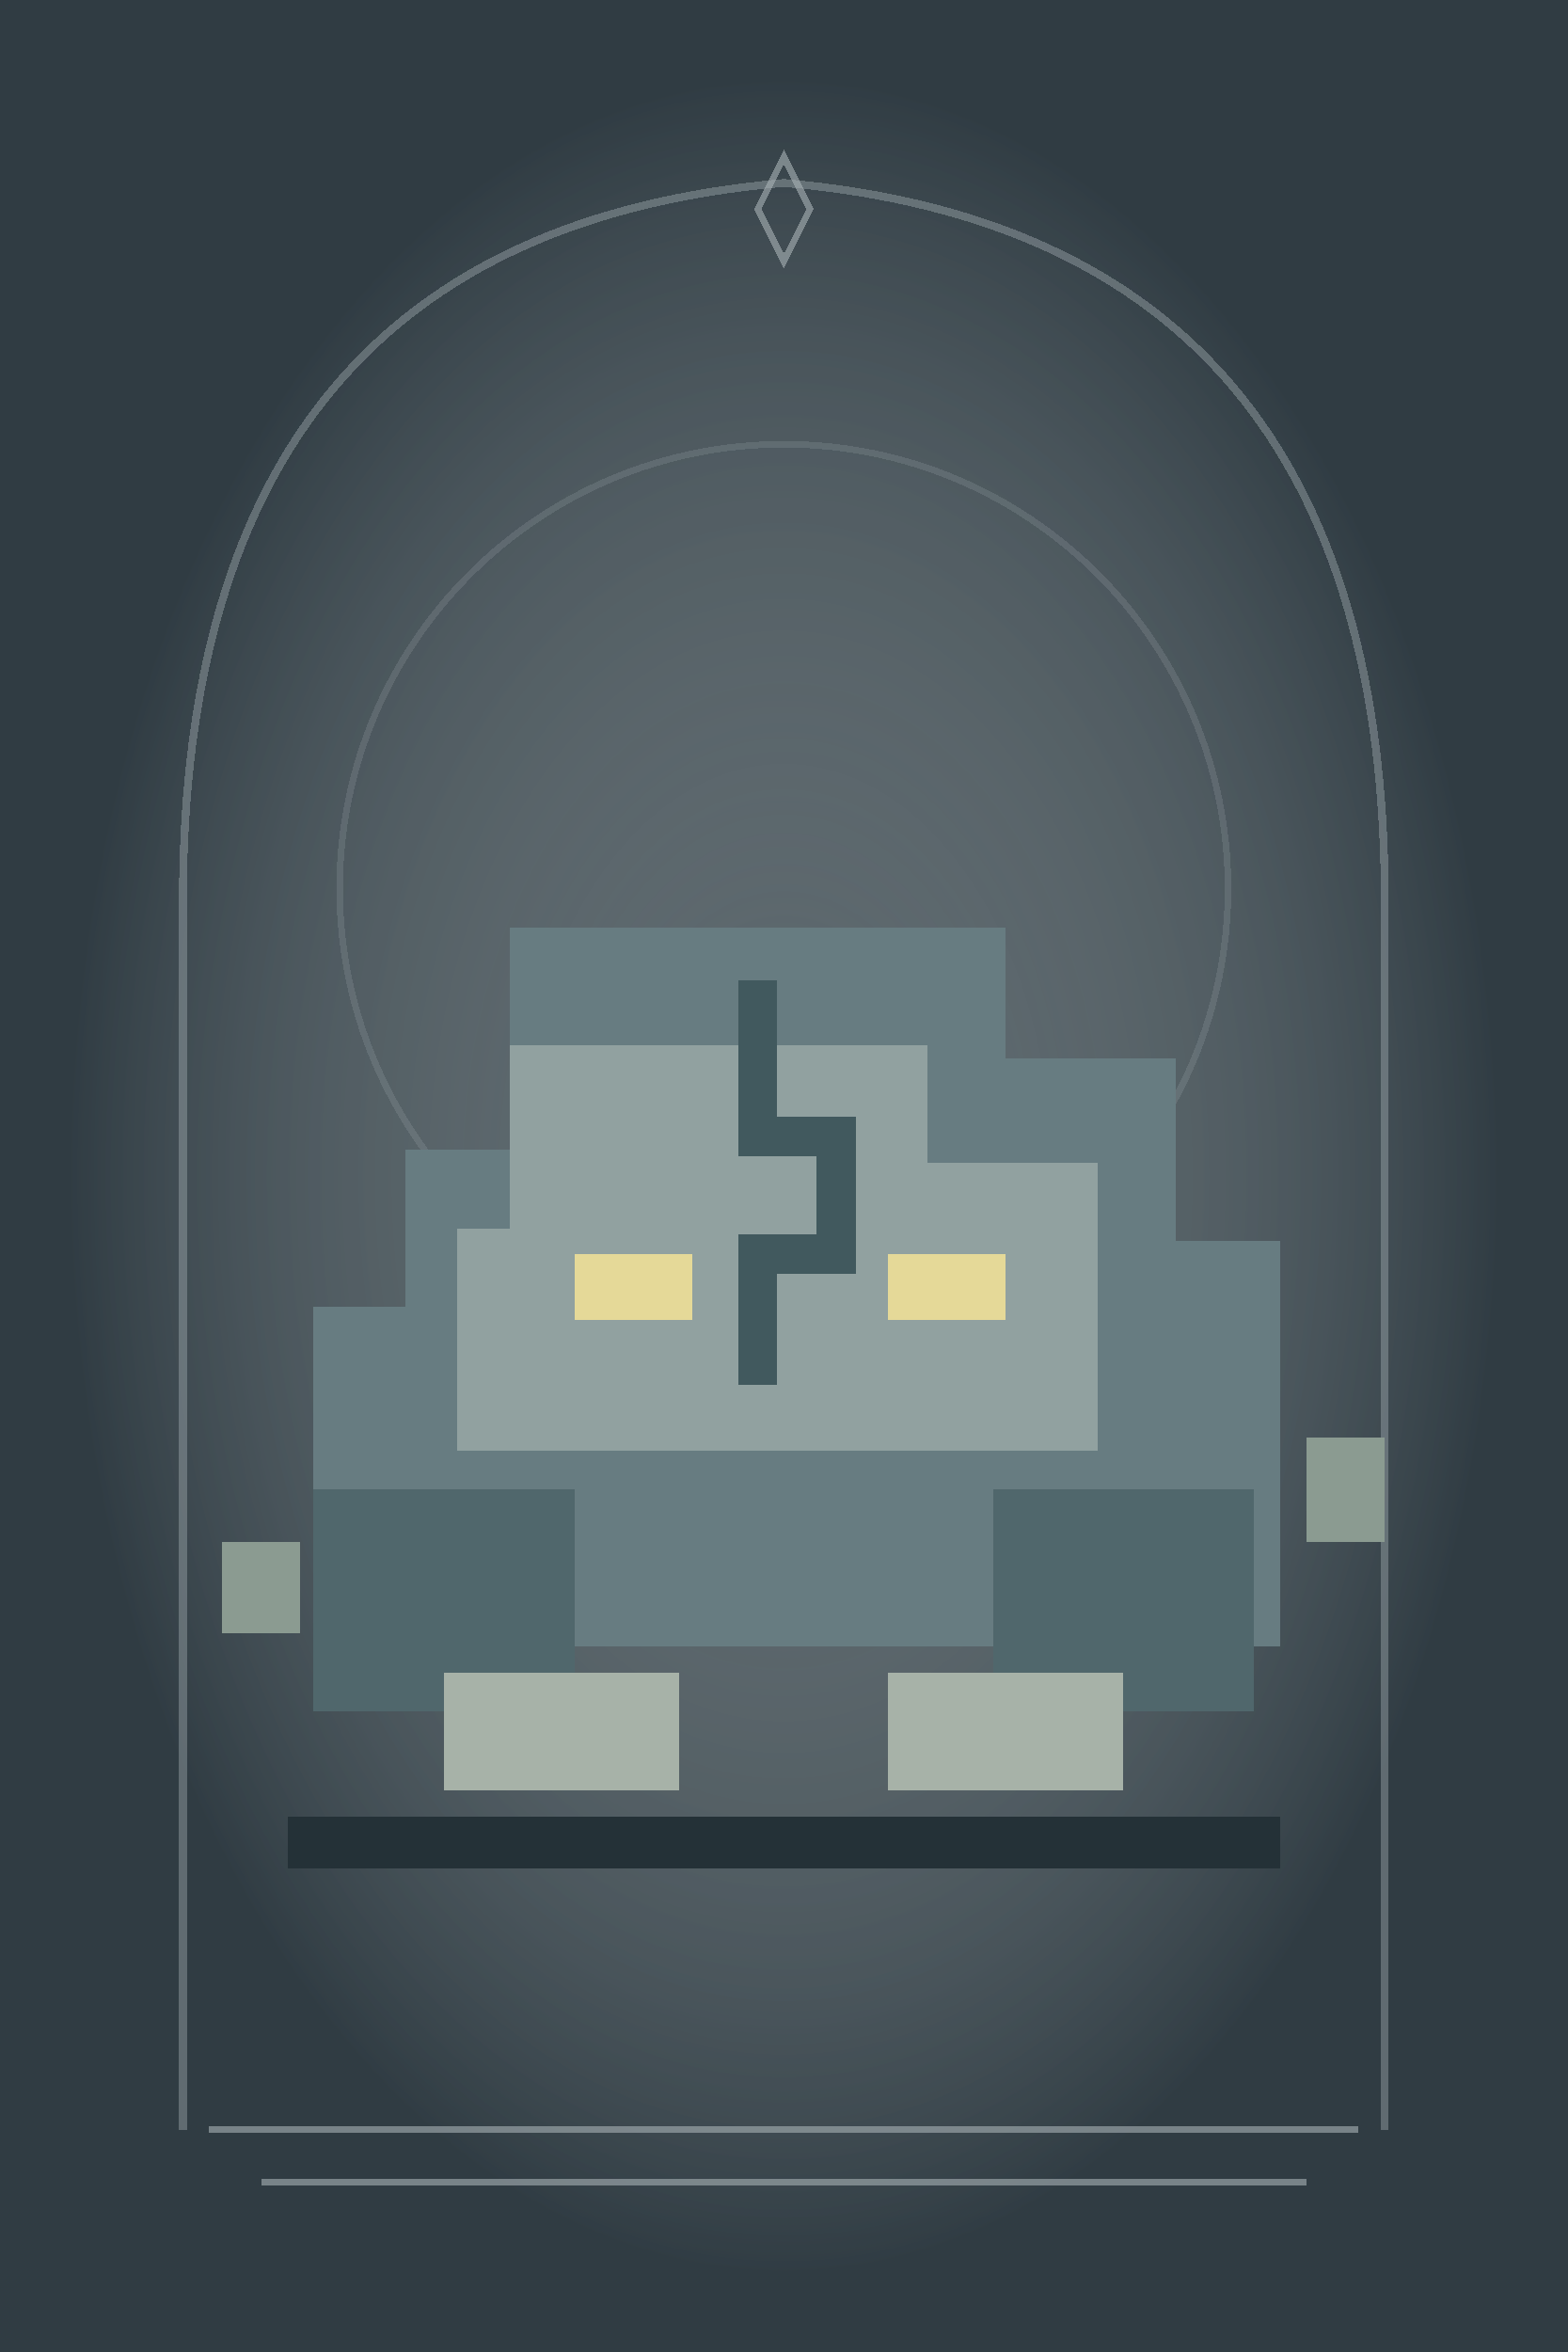
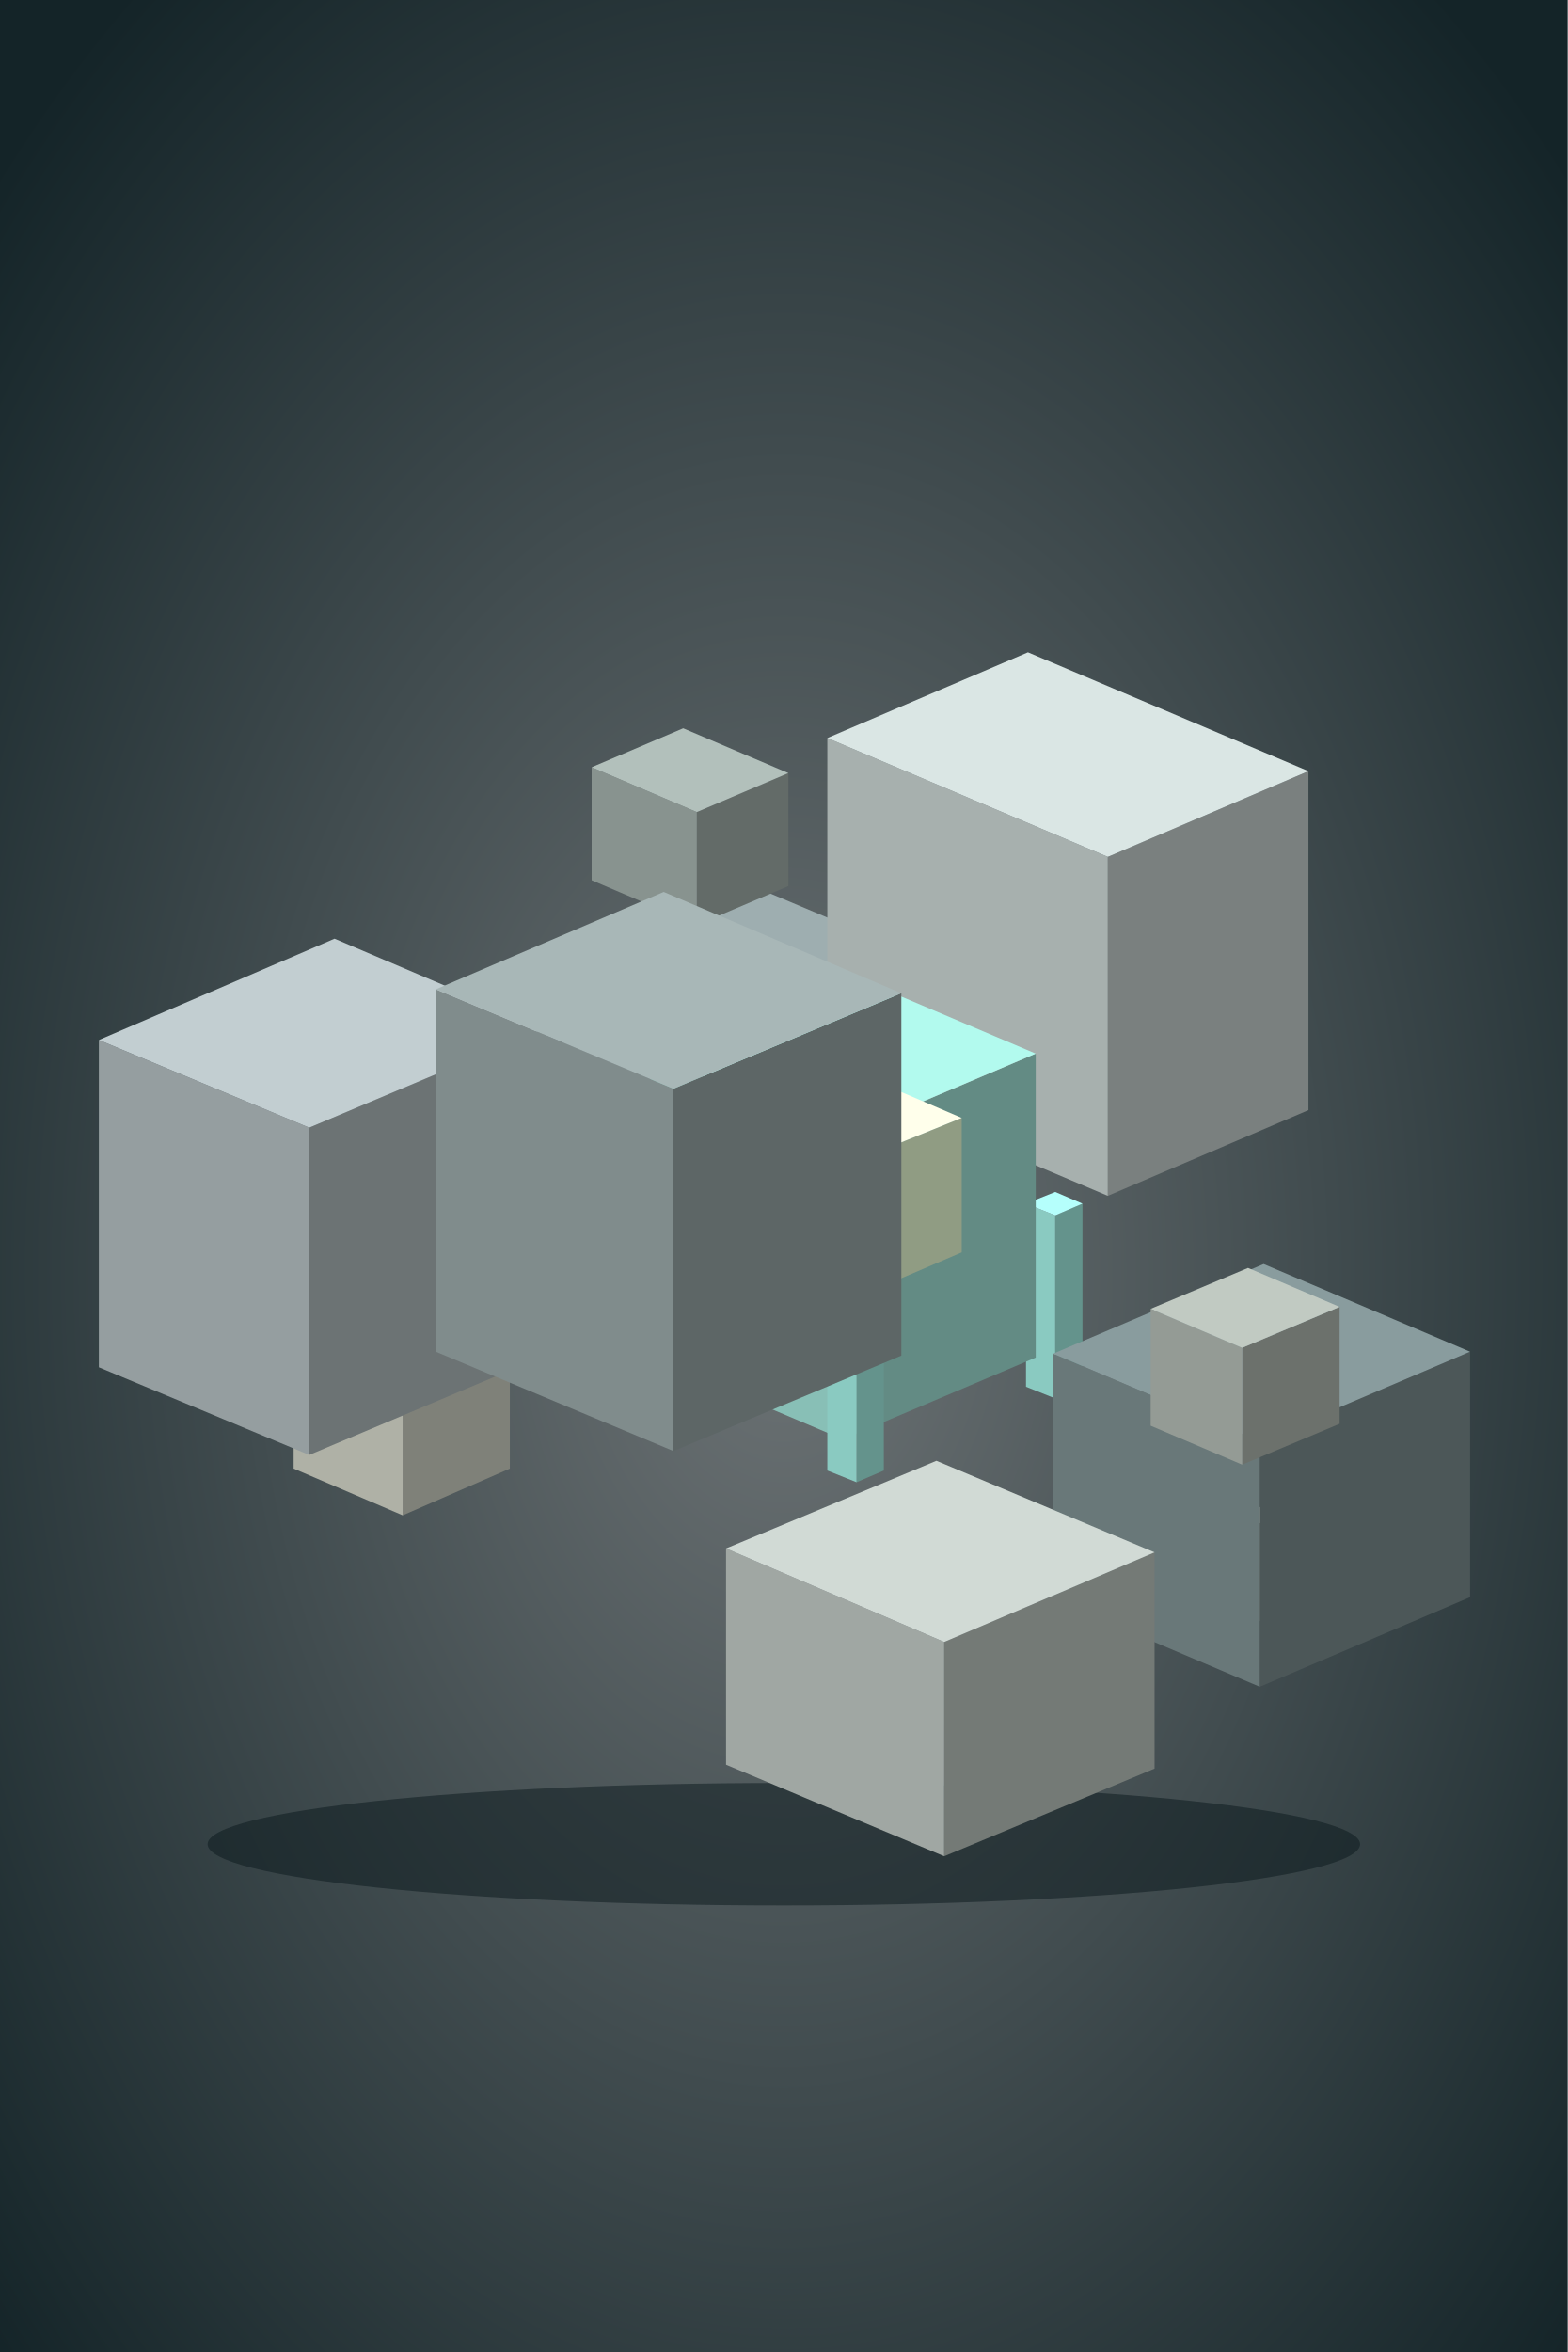
- <svg xmlns="http://www.w3.org/2000/svg" width="600" height="900" viewBox="0 0 120 180" shape-rendering="crispEdges">
+ <svg xmlns="http://www.w3.org/2000/svg" width="600" height="900" viewBox="0 0 256 384" data-art-style="isometric-voxel-v3">
  <defs>
-     <radialGradient id="glow">
-       <stop stop-color="#a9b3b6" stop-opacity=".32" />
-       <stop offset="1" stop-color="#303c43" />
+     <radialGradient id="chamber" cx="50%" cy="54%" r="68%">
+       <stop stop-color="#6e7476" />
+       <stop offset="1" stop-color="#142428" />
    </radialGradient>
  </defs>
-   <rect width="120" height="180" fill="#303c43" />
-   <rect x="5" y="5" width="110" height="170" fill="url(#glow)" />
-   <path d="M14 163V69Q14 18 60 14Q106 18 106 69V163" fill="none" stroke="#a9b3b6" stroke-opacity=".4" stroke-width=".6" />
-   <circle cx="60" cy="68" r="34" fill="none" stroke="#a9b3b6" stroke-opacity=".2" stroke-width=".5" />
-   <path d="M31 88h8V71h38v10h13v14h8v31H24v-26h7z" fill="#677c81" />
-   <path d="M39 80h32v9h13v22H35V94h4z" fill="#91a1a0" />
-   <path d="M24 114h20v17H24zm52 0h20v17H76z" fill="#50676c" />
-   <path d="M34 128h18v9H34zm34 0h18v9H68z" fill="#a7b2a8" />
-   <path d="M44 96h9v5h-9zm24 0h9v5h-9z" fill="#e5d998" />
-   <path d="M58 75v12h6v9h-6v10" fill="none" stroke="#41595e" stroke-width="3" />
-   <path d="M22 139h76v4H22z" fill="#243137" />
-   <path d="M17 118h6v7h-6zm83-8h6v8h-6z" fill="#8b9b91" />
-   <path d="M16 163h88m-84 4h80M60 12l2 4-2 4-2-4z" fill="none" stroke="#a9b3b6" stroke-opacity=".6" stroke-width=".5" />
+   <path fill="url(#chamber)" d="M0 0h256v384H0z" />
+   <ellipse cx="128" cy="301.1" rx="94.1" ry="10" fill="#09171b" opacity=".5" />
+   <g data-enemy-model="pebble" transform="translate(-270.755 -605.022) scale(3.18069)">
+     <polygon points="136.6,256.1 126.7,260.3 126.7,245.3 136.6,241.1" fill="#586162" />
+     <polygon points="126.7,260.3 114.0,255.0 114.0,240.0 126.7,245.3" fill="#798587" />
+     <polygon points="124.0,235.8 136.6,241.1 126.7,245.3 114.0,240.0" fill="#9eaeb0" />
+     <polygon points="111.3,265.6 105.8,268.0 105.8,262.4 111.3,260.1" fill="#7f8179" />
+     <polygon points="105.8,268.0 100.2,265.6 100.2,260.1 105.8,262.4" fill="#afb1a6" />
+     <polygon points="105.8,257.7 111.3,260.1 105.8,262.4 100.2,260.1" fill="#e5e7d9" />
+     <polygon points="150.8,273.0 146.1,275.0 146.1,269.9 150.8,268.0" fill="#6d736f" />
+     <polygon points="146.1,275.0 139.8,272.3 139.8,267.3 146.1,269.9" fill="#969e98" />
+     <polygon points="144.5,265.3 150.8,268.0 146.1,269.9 139.8,267.3" fill="#c3cec7" />
+     <polygon points="152.3,247.2 142.0,251.6 142.0,234.2 152.3,229.8" fill="#7a807f" />
+     <polygon points="142.0,251.6 127.6,245.5 127.6,228.1 142.0,234.2" fill="#a7b0ae" />
+     <polygon points="137.9,223.7 152.3,229.8 142.0,234.2 127.6,228.1" fill="#dae6e4" />
+     <polygon points="113.1,259.8 101.0,264.9 101.0,248.1 113.1,243.0" fill="#6c7374" />
+     <polygon points="101.0,264.9 90.2,260.4 90.2,243.6 101.0,248.1" fill="#959ea0" />
+     <polygon points="102.3,238.4 113.1,243.0 101.0,248.1 90.2,243.6" fill="#c2ced1" />
+     <polygon points="125.6,235.7 120.9,237.7 120.9,231.9 125.6,229.9" fill="#636b68" />
+     <polygon points="120.9,237.7 115.5,235.4 115.5,229.6 120.9,231.9" fill="#88938f" />
+     <polygon points="120.2,227.6 125.6,229.9 120.9,231.9 115.5,229.6" fill="#b2c0bb" />
+     <polygon points="140.7,261.4 139.3,262.0 139.3,252.6 140.7,252.0" fill="#64938c" />
+     <polygon points="139.3,262.0 137.8,261.4 137.8,252.0 139.3,252.6" fill="#8acac1" />
+     <polygon points="139.3,251.4 140.7,252.0 139.3,252.6 137.8,252.0" fill="#b5fffc" />
+     <polygon points="138.3,259.9 128.4,264.1 128.4,248.5 138.3,244.3" fill="#638b84" />
+     <polygon points="128.4,264.1 118.5,259.9 118.5,244.3 128.4,248.5" fill="#88bfb6" />
+     <polygon points="128.4,240.1 138.3,244.3 128.4,248.5 118.5,244.3" fill="#b2faee" />
+     <polygon points="134.5,254.5 130.3,256.3 130.3,249.3 134.5,247.6" fill="#909c83" />
+     <polygon points="130.3,256.3 126.2,254.5 126.2,247.6 130.3,249.3" fill="#c6d7b4" />
+     <polygon points="130.3,245.8 134.5,247.6 130.3,249.3 126.2,247.6" fill="#ffffeb" />
+     <polygon points="160.6,272.2 149.8,276.8 149.8,264.2 160.6,259.6" fill="#4c5758" />
+     <polygon points="149.8,276.8 139.2,272.3 139.2,259.7 149.8,264.2" fill="#697879" />
+     <polygon points="150.0,255.1 160.6,259.6 149.8,264.2 139.2,259.7" fill="#899c9e" />
+     <polygon points="130.5,265.7 129.1,266.3 129.1,256.9 130.5,256.3" fill="#64938c" />
+     <polygon points="129.1,266.3 127.6,265.7 127.6,256.3 129.1,256.9" fill="#8acac1" />
+     <polygon points="129.1,255.7 130.5,256.3 129.1,256.9 127.6,256.3" fill="#b5fffc" />
+     <polygon points="131.4,259.8 119.7,264.7 119.7,246.1 131.4,241.2" fill="#5d6666" />
+     <polygon points="119.7,264.7 107.5,259.6 107.5,241.0 119.7,246.1" fill="#808c8c" />
+     <polygon points="119.2,236.0 131.4,241.2 119.7,246.1 107.5,241.0" fill="#a8b7b7" />
+     <polygon points="144.4,281.0 133.6,285.5 133.6,274.5 144.4,269.9" fill="#747a76" />
+     <polygon points="133.6,285.5 122.4,280.8 122.4,269.7 133.6,274.5" fill="#a0a7a3" />
+     <polygon points="133.2,265.2 144.4,269.9 133.6,274.5 122.4,269.7" fill="#d1dad5" />
+     <polygon points="153.9,263.3 148.9,265.4 148.9,259.4 153.9,257.3" fill="#6c716c" />
+     <polygon points="148.9,265.4 144.2,263.4 144.2,257.4 148.9,259.4" fill="#949b95" />
+     <polygon points="149.2,255.3 153.9,257.3 148.9,259.4 144.2,257.4" fill="#c1cac2" />
+   </g>
</svg>
